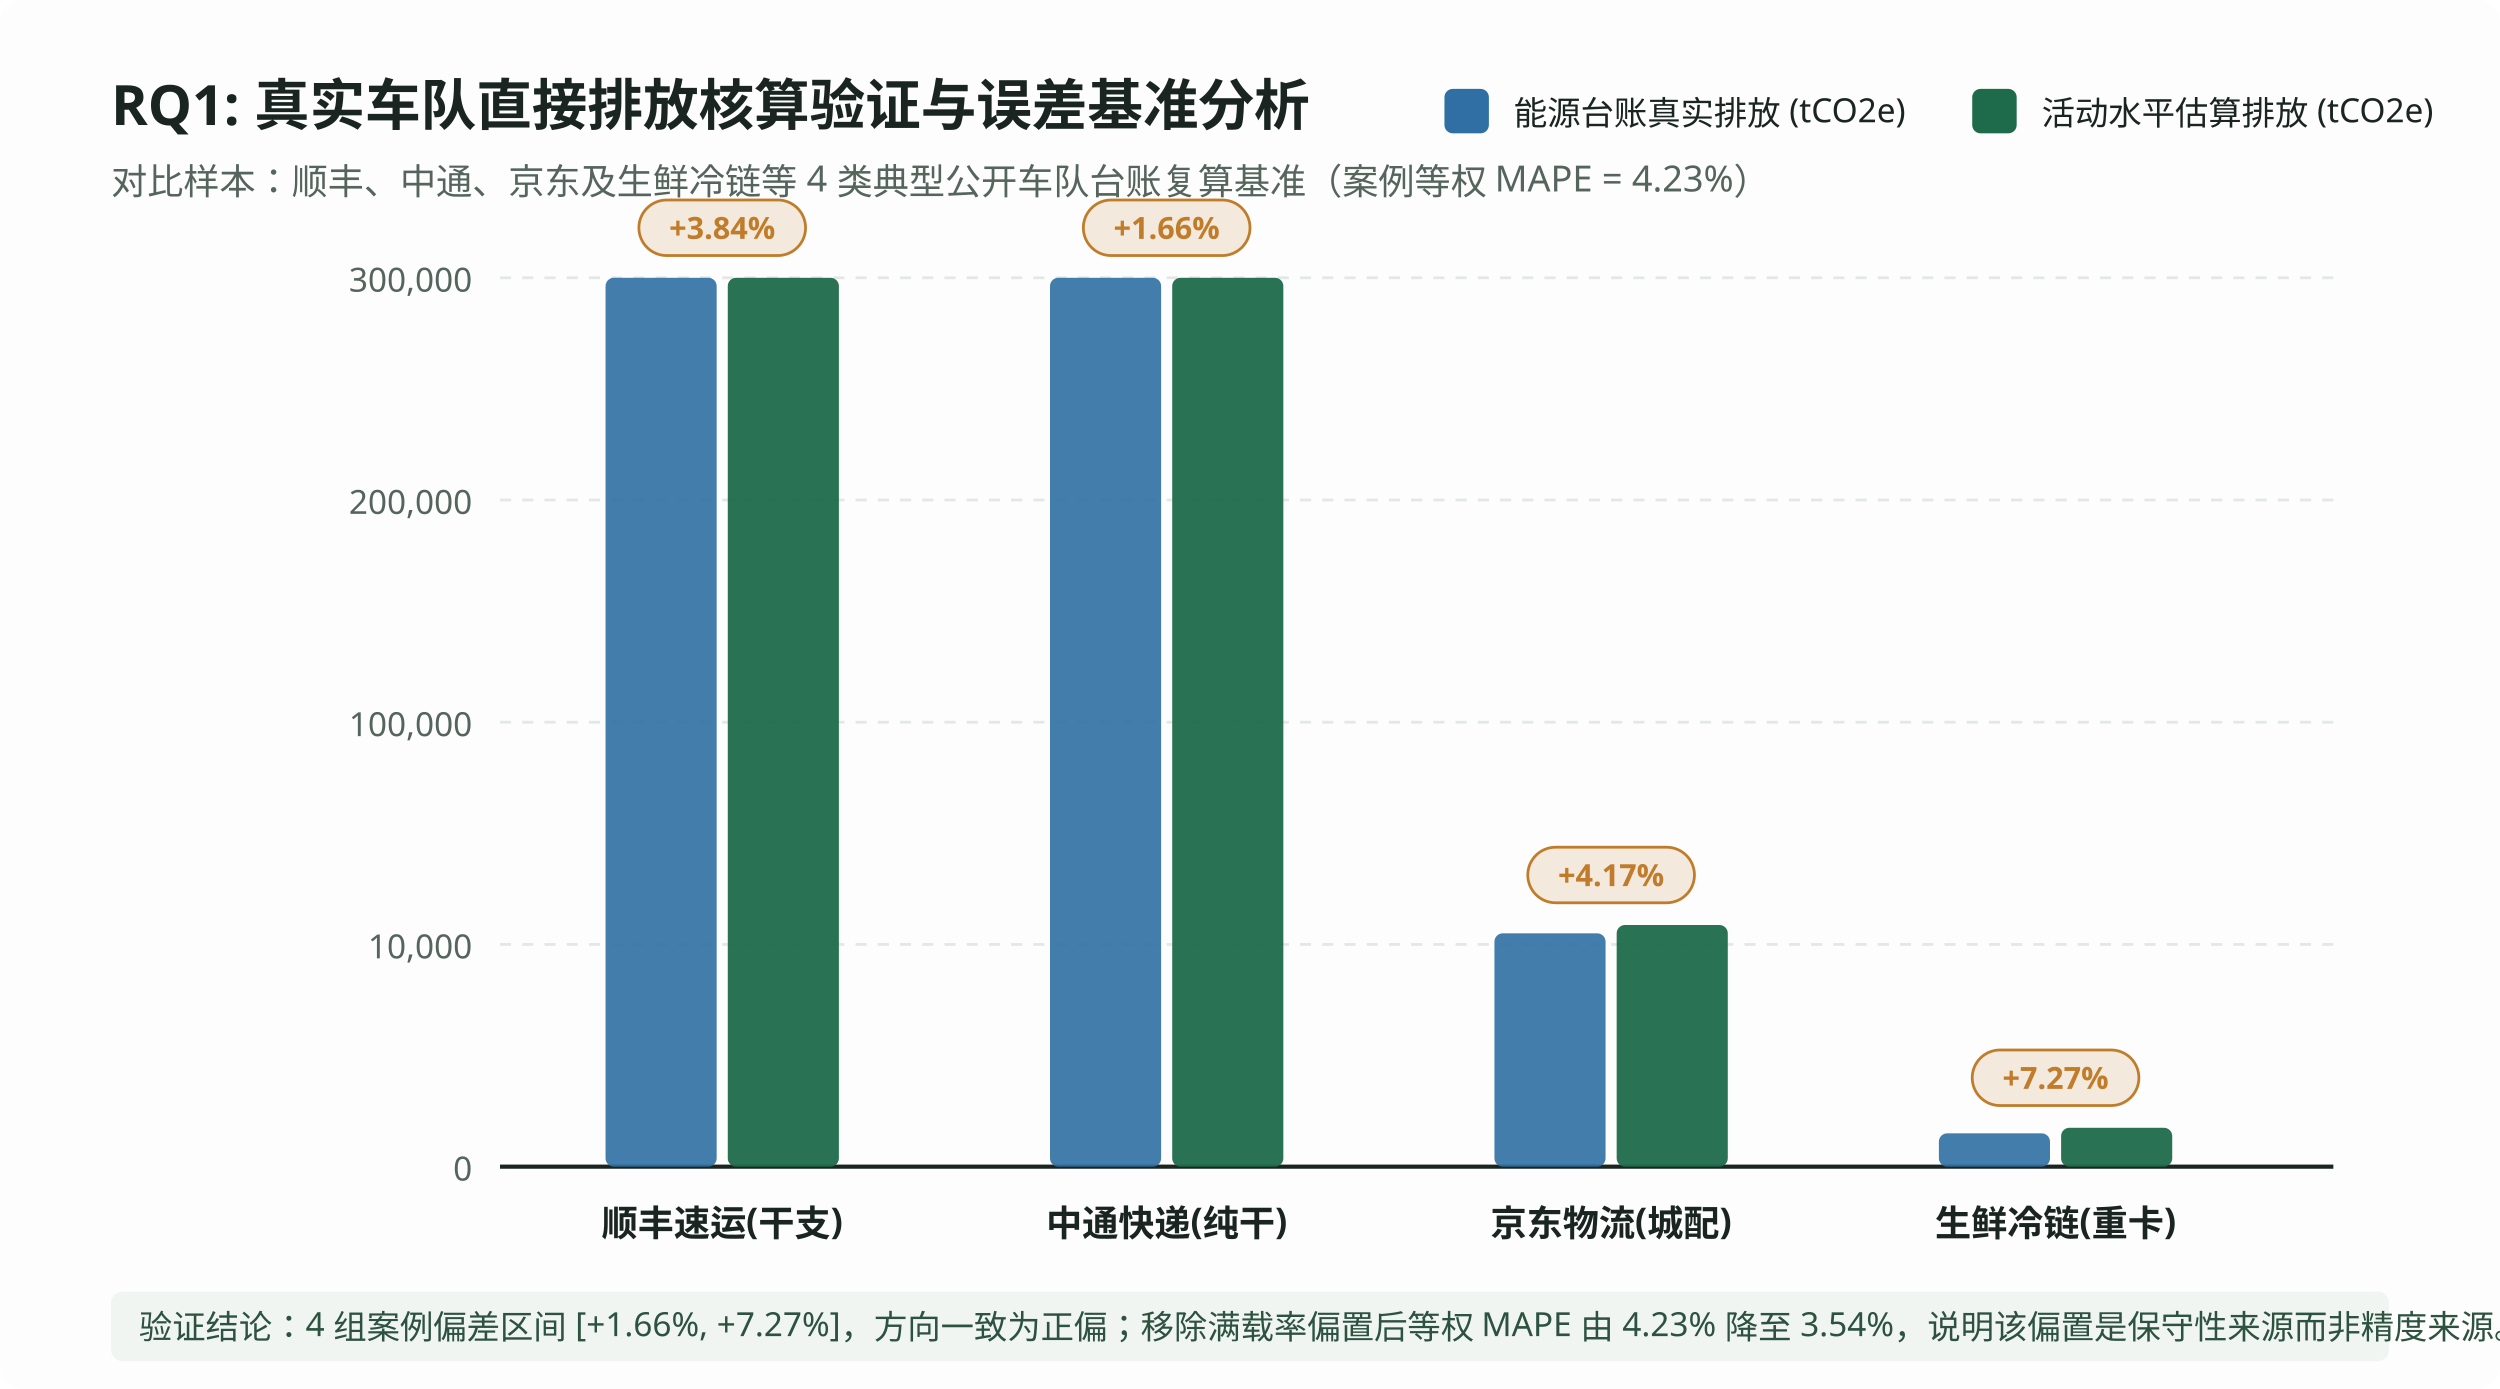
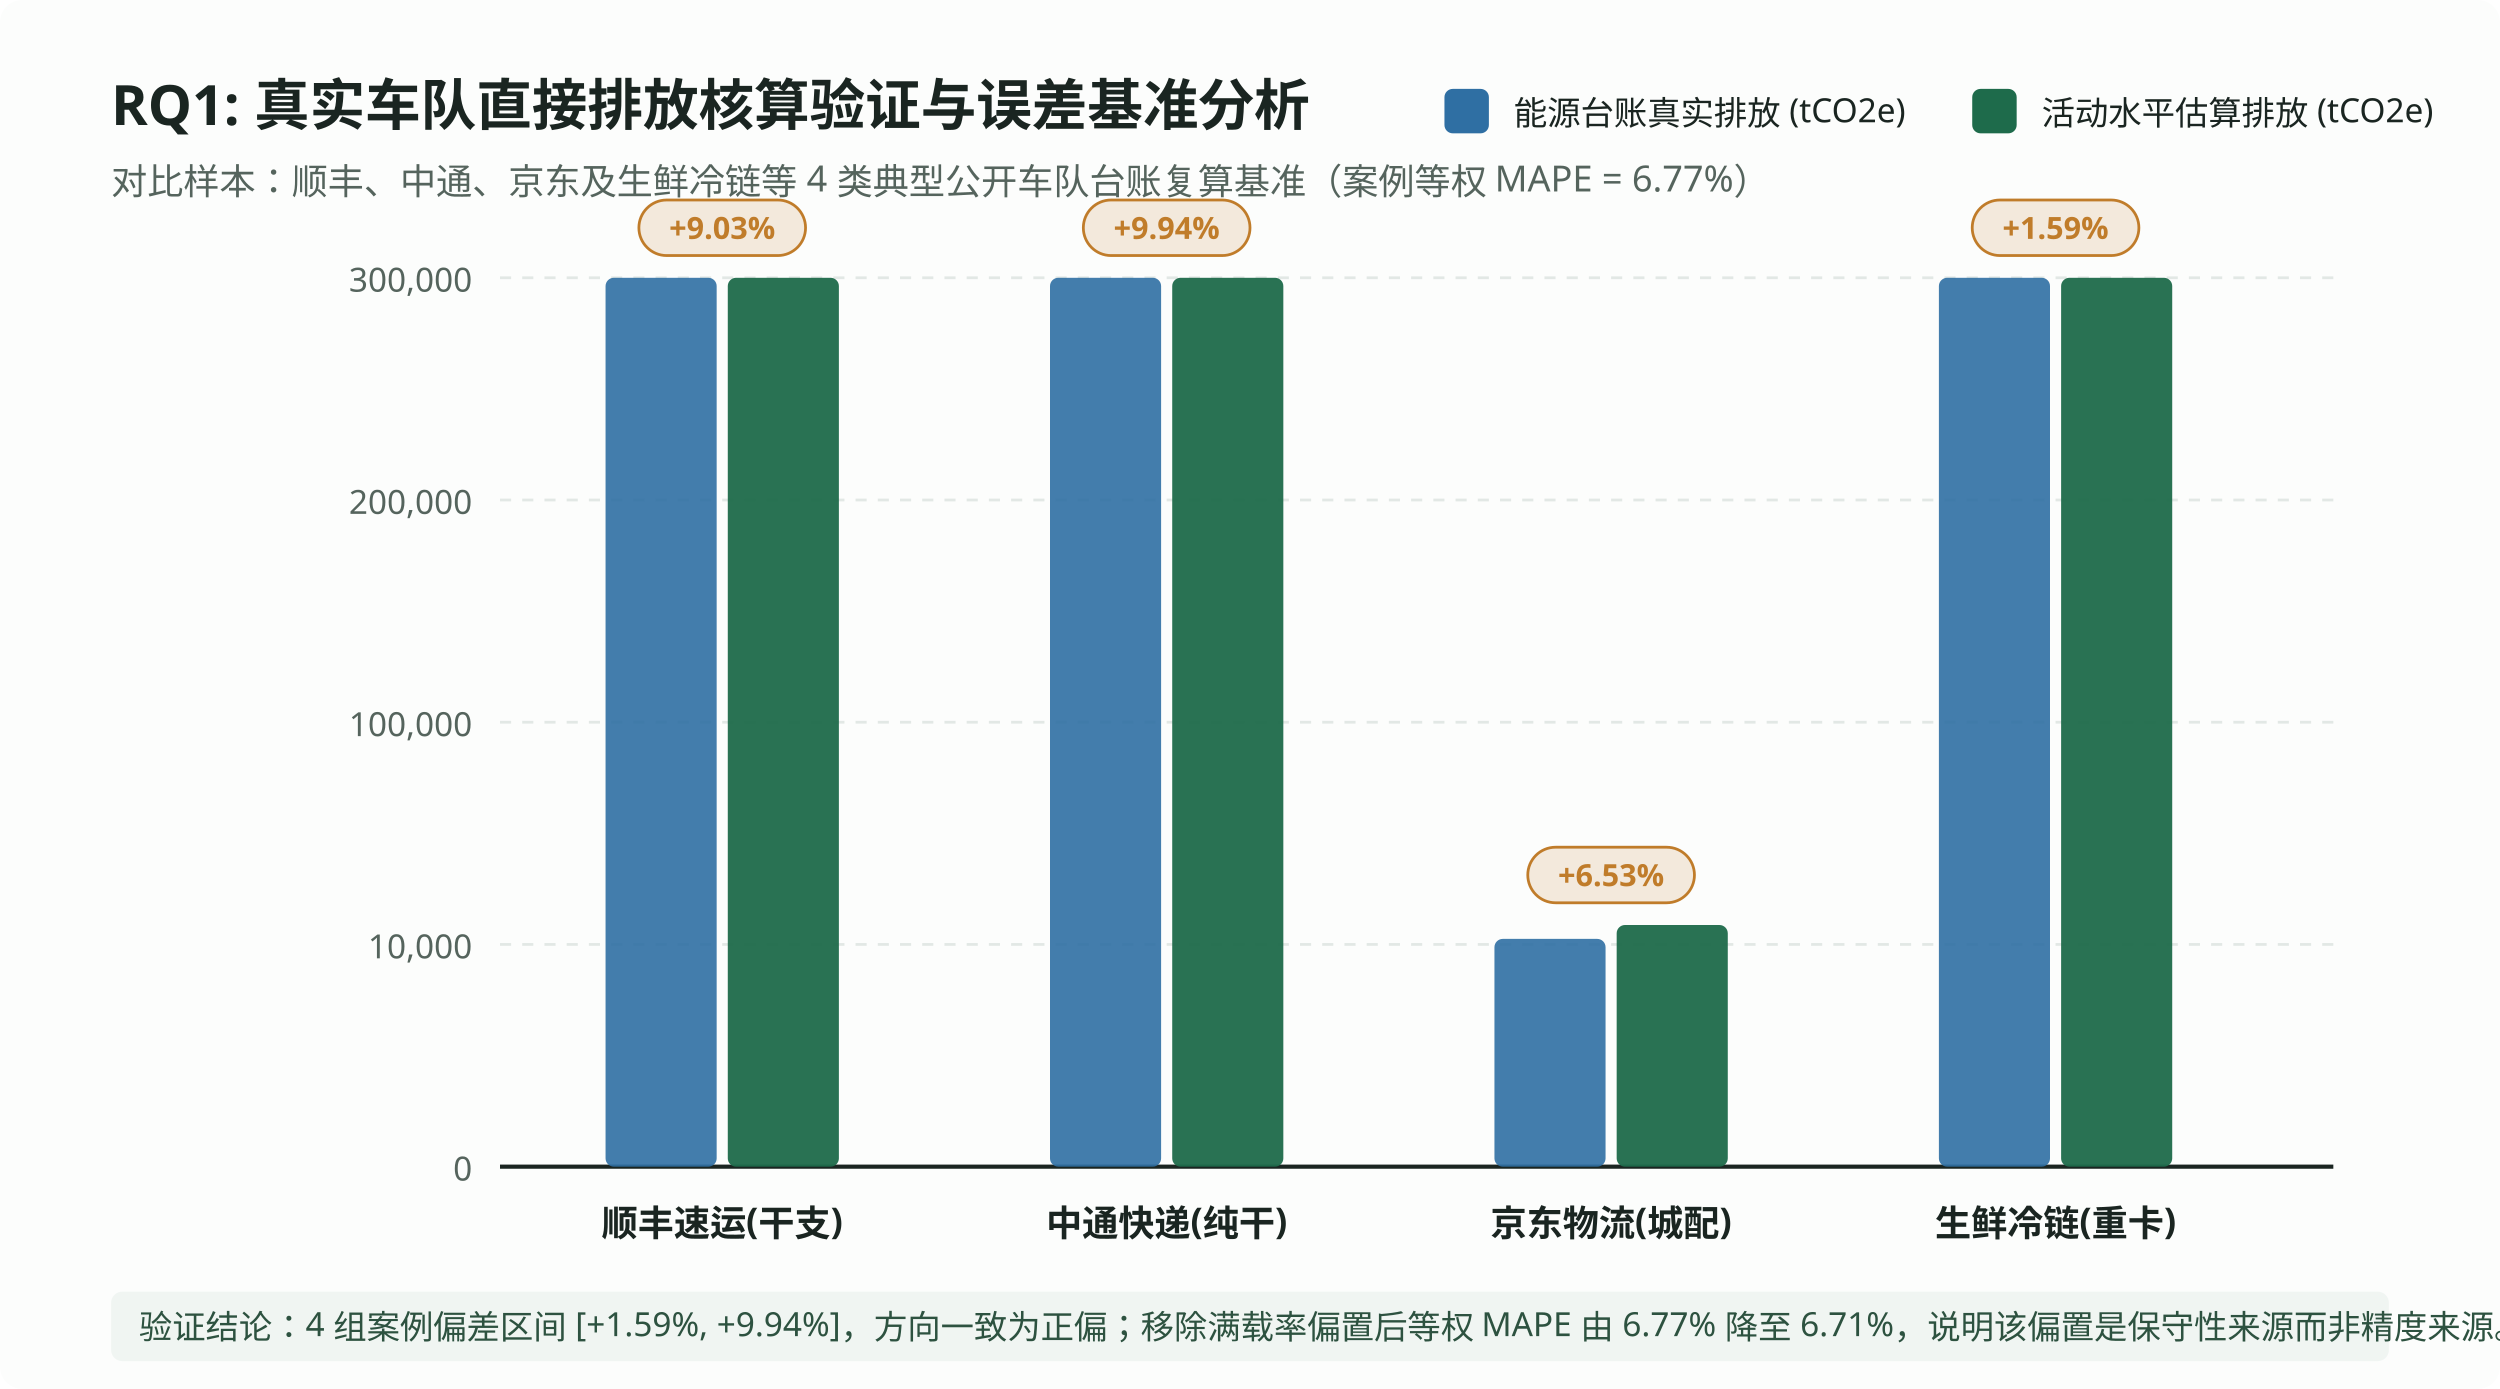
<svg xmlns="http://www.w3.org/2000/svg" viewBox="0 0 900 500" width="100%" height="100%" style="background:#ffffff; font-family:'Segoe UI', 'PingFang SC', 'Microsoft YaHei', sans-serif;">
  <rect width="900" height="500" fill="#fcfdfc" rx="8" />
  <text x="40" y="45" font-size="20" font-weight="bold" fill="#1a2521">RQ1: 真实车队直接排放核算验证与误差基准分析</text>
-   <text x="40" y="70" font-size="13" fill="#55645d">对比样本：顺丰、中通、京东及生鲜冷链等 4 类典型公开车队台账复算基准（案例等权 MAPE = 4.23%）</text>
+   <text x="40" y="70" font-size="13" fill="#55645d">对比样本：顺丰、中通、京东及生鲜冷链等 4 类典型公开车队台账复算基准（案例等权 MAPE = 6.77%）</text>
  <rect x="520" y="32" width="16" height="16" fill="#2f6fa3" rx="3" />
  <text x="545" y="45" font-size="12" fill="#1a2521">能源台账真实排放 (tCO2e)</text>
  <rect x="710" y="32" width="16" height="16" fill="#1e6b4b" rx="3" />
  <text x="735" y="45" font-size="12" fill="#1a2521">活动水平估算排放 (tCO2e)</text>
  <line x1="180" y1="100" x2="840" y2="100" stroke="#e2e8e5" stroke-dasharray="4" />
  <line x1="180" y1="180" x2="840" y2="180" stroke="#e2e8e5" stroke-dasharray="4" />
  <line x1="180" y1="260" x2="840" y2="260" stroke="#e2e8e5" stroke-dasharray="4" />
  <line x1="180" y1="340" x2="840" y2="340" stroke="#e2e8e5" stroke-dasharray="4" />
  <line x1="180" y1="420" x2="840" y2="420" stroke="#1a2521" stroke-width="1.5" />
  <text x="170" y="105" font-size="12" fill="#55645d" text-anchor="end">300,000</text>
  <text x="170" y="185" font-size="12" fill="#55645d" text-anchor="end">200,000</text>
  <text x="170" y="265" font-size="12" fill="#55645d" text-anchor="end">100,000</text>
  <text x="170" y="345" font-size="12" fill="#55645d" text-anchor="end">10,000</text>
  <text x="170" y="425" font-size="12" fill="#55645d" text-anchor="end">0</text>
  <rect x="218" y="100" width="40" height="320" fill="#2f6fa3" rx="3" opacity="0.9" />
  <rect x="262" y="100" width="40" height="320" fill="#1e6b4b" rx="3" opacity="0.95" />
  <text x="260" y="445" font-size="13" font-weight="600" fill="#1a2521" text-anchor="middle">顺丰速运(干支)</text>
  <rect x="230" y="72" width="60" height="20" fill="#c07c2a" rx="10" opacity="0.15" />
  <rect x="230" y="72" width="60" height="20" stroke="#c07c2a" fill="none" rx="10" />
-   <text x="260" y="86" font-size="11" font-weight="bold" fill="#c07c2a" text-anchor="middle">+3.84%</text>
+   <text x="260" y="86" font-size="11" font-weight="bold" fill="#c07c2a" text-anchor="middle">+9.03%</text>
  <rect x="378" y="100" width="40" height="320" fill="#2f6fa3" rx="3" opacity="0.9" />
  <rect x="422" y="100" width="40" height="320" fill="#1e6b4b" rx="3" opacity="0.95" />
  <text x="420" y="445" font-size="13" font-weight="600" fill="#1a2521" text-anchor="middle">中通快递(纯干)</text>
  <rect x="390" y="72" width="60" height="20" fill="#c07c2a" rx="10" opacity="0.15" />
  <rect x="390" y="72" width="60" height="20" stroke="#c07c2a" fill="none" rx="10" />
-   <text x="420" y="86" font-size="11" font-weight="bold" fill="#c07c2a" text-anchor="middle">+1.66%</text>
-   <rect x="538" y="336" width="40" height="84" fill="#2f6fa3" rx="3" opacity="0.9" />
+   <text x="420" y="86" font-size="11" font-weight="bold" fill="#c07c2a" text-anchor="middle">+9.94%</text>
+   <rect x="538" y="338" width="40" height="82" fill="#2f6fa3" rx="3" opacity="0.9" />
  <rect x="582" y="333" width="40" height="87" fill="#1e6b4b" rx="3" opacity="0.95" />
  <text x="580" y="445" font-size="13" font-weight="600" fill="#1a2521" text-anchor="middle">京东物流(城配)</text>
  <rect x="550" y="305" width="60" height="20" fill="#c07c2a" rx="10" opacity="0.15" />
  <rect x="550" y="305" width="60" height="20" stroke="#c07c2a" fill="none" rx="10" />
-   <text x="580" y="319" font-size="11" font-weight="bold" fill="#c07c2a" text-anchor="middle">+4.17%</text>
-   <rect x="698" y="408" width="40" height="12" fill="#2f6fa3" rx="3" opacity="0.9" />
-   <rect x="742" y="406" width="40" height="14" fill="#1e6b4b" rx="3" opacity="0.95" />
+   <text x="580" y="319" font-size="11" font-weight="bold" fill="#c07c2a" text-anchor="middle">+6.53%</text>
+   <rect x="698" y="100" width="40" height="320" fill="#2f6fa3" rx="3" opacity="0.9" />
+   <rect x="742" y="100" width="40" height="320" fill="#1e6b4b" rx="3" opacity="0.95" />
  <text x="740" y="445" font-size="13" font-weight="600" fill="#1a2521" text-anchor="middle">生鲜冷链(重卡)</text>
-   <rect x="710" y="378" width="60" height="20" fill="#c07c2a" rx="10" opacity="0.15" />
-   <rect x="710" y="378" width="60" height="20" stroke="#c07c2a" fill="none" rx="10" />
-   <text x="740" y="392" font-size="11" font-weight="bold" fill="#c07c2a" text-anchor="middle">+7.27%</text>
+   <rect x="710" y="72" width="60" height="20" fill="#c07c2a" rx="10" opacity="0.15" />
+   <rect x="710" y="72" width="60" height="20" stroke="#c07c2a" fill="none" rx="10" />
+   <text x="740" y="86" font-size="11" font-weight="bold" fill="#c07c2a" text-anchor="middle">+1.59%</text>
  <rect x="40" y="465" width="820" height="25" fill="#f0f5f2" rx="4" />
-   <text x="50" y="482" font-size="12" fill="#2d5240">验证结论：4 组案例偏差区间 [+1.66%, +7.27%]，方向一致为正偏；移除满载率偏置后等权 MAPE 由 4.23% 降至 3.54%，说明该偏置是保守性来源而非精度来源。</text>
+   <text x="50" y="482" font-size="12" fill="#2d5240">验证结论：4 组案例偏差区间 [+1.59%, +9.94%]，方向一致为正偏；移除满载率偏置后等权 MAPE 由 6.77% 降至 6.71%，说明该偏置是保守性来源而非精度来源。</text>
</svg>
